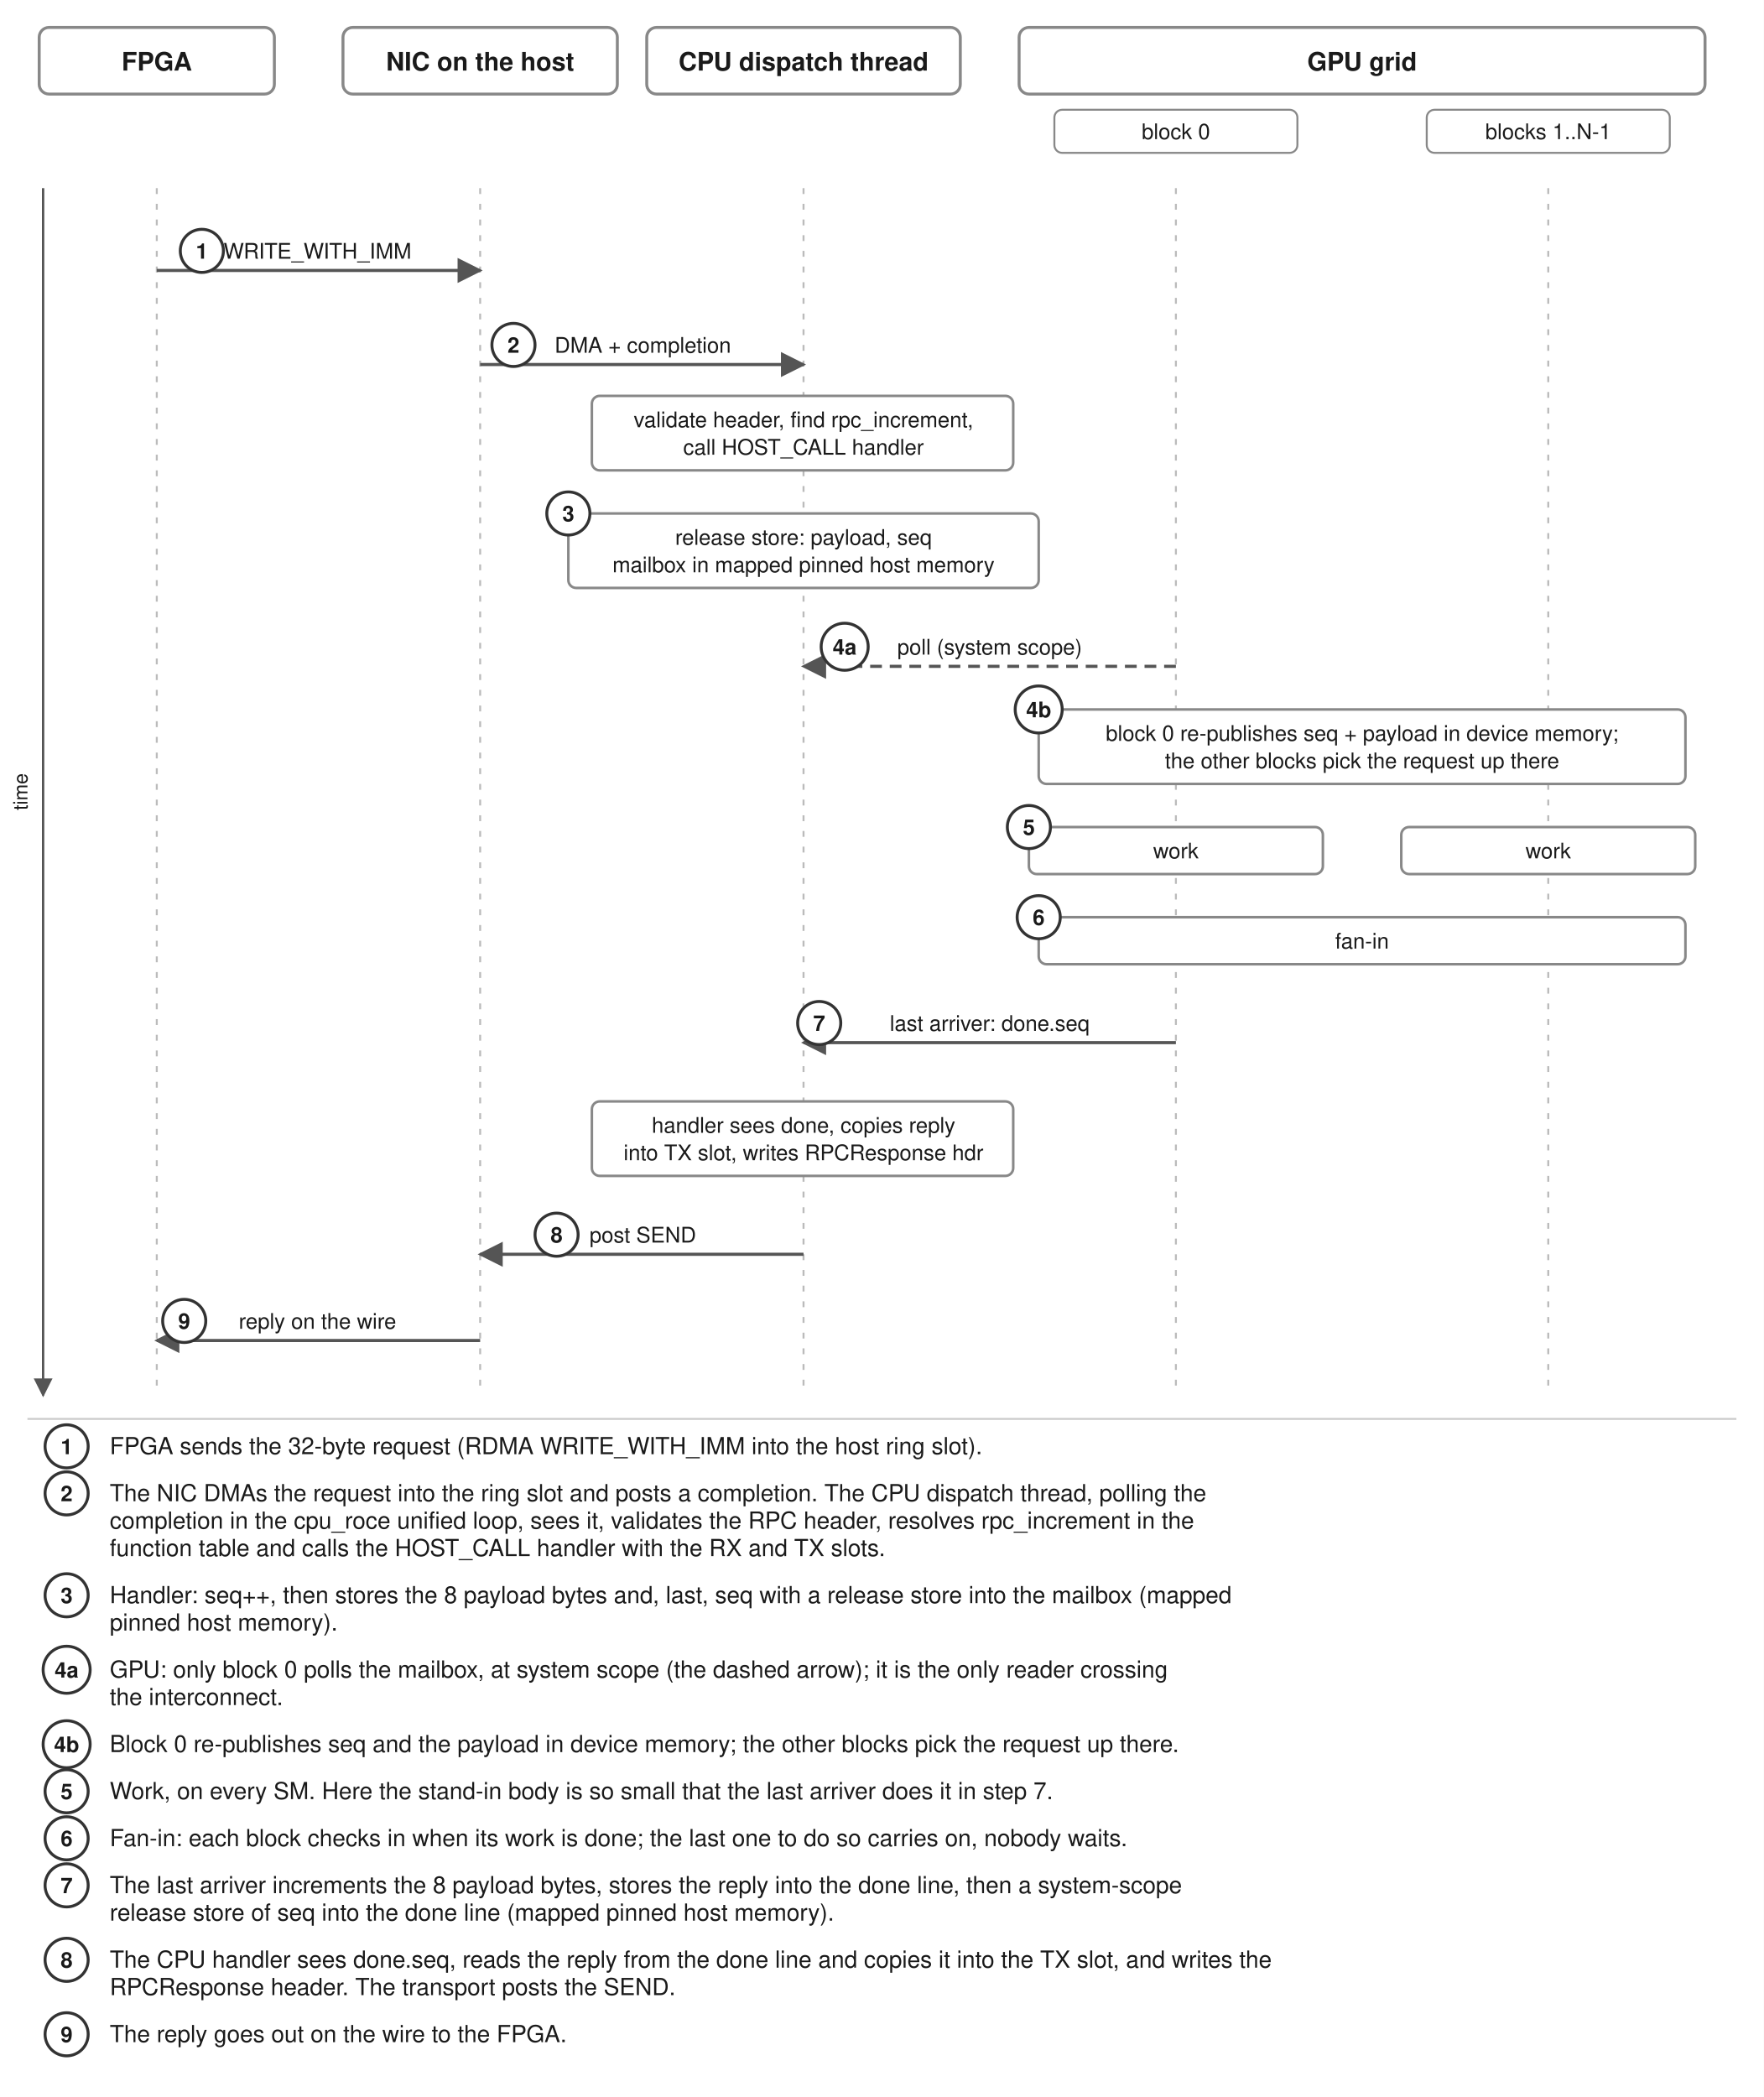
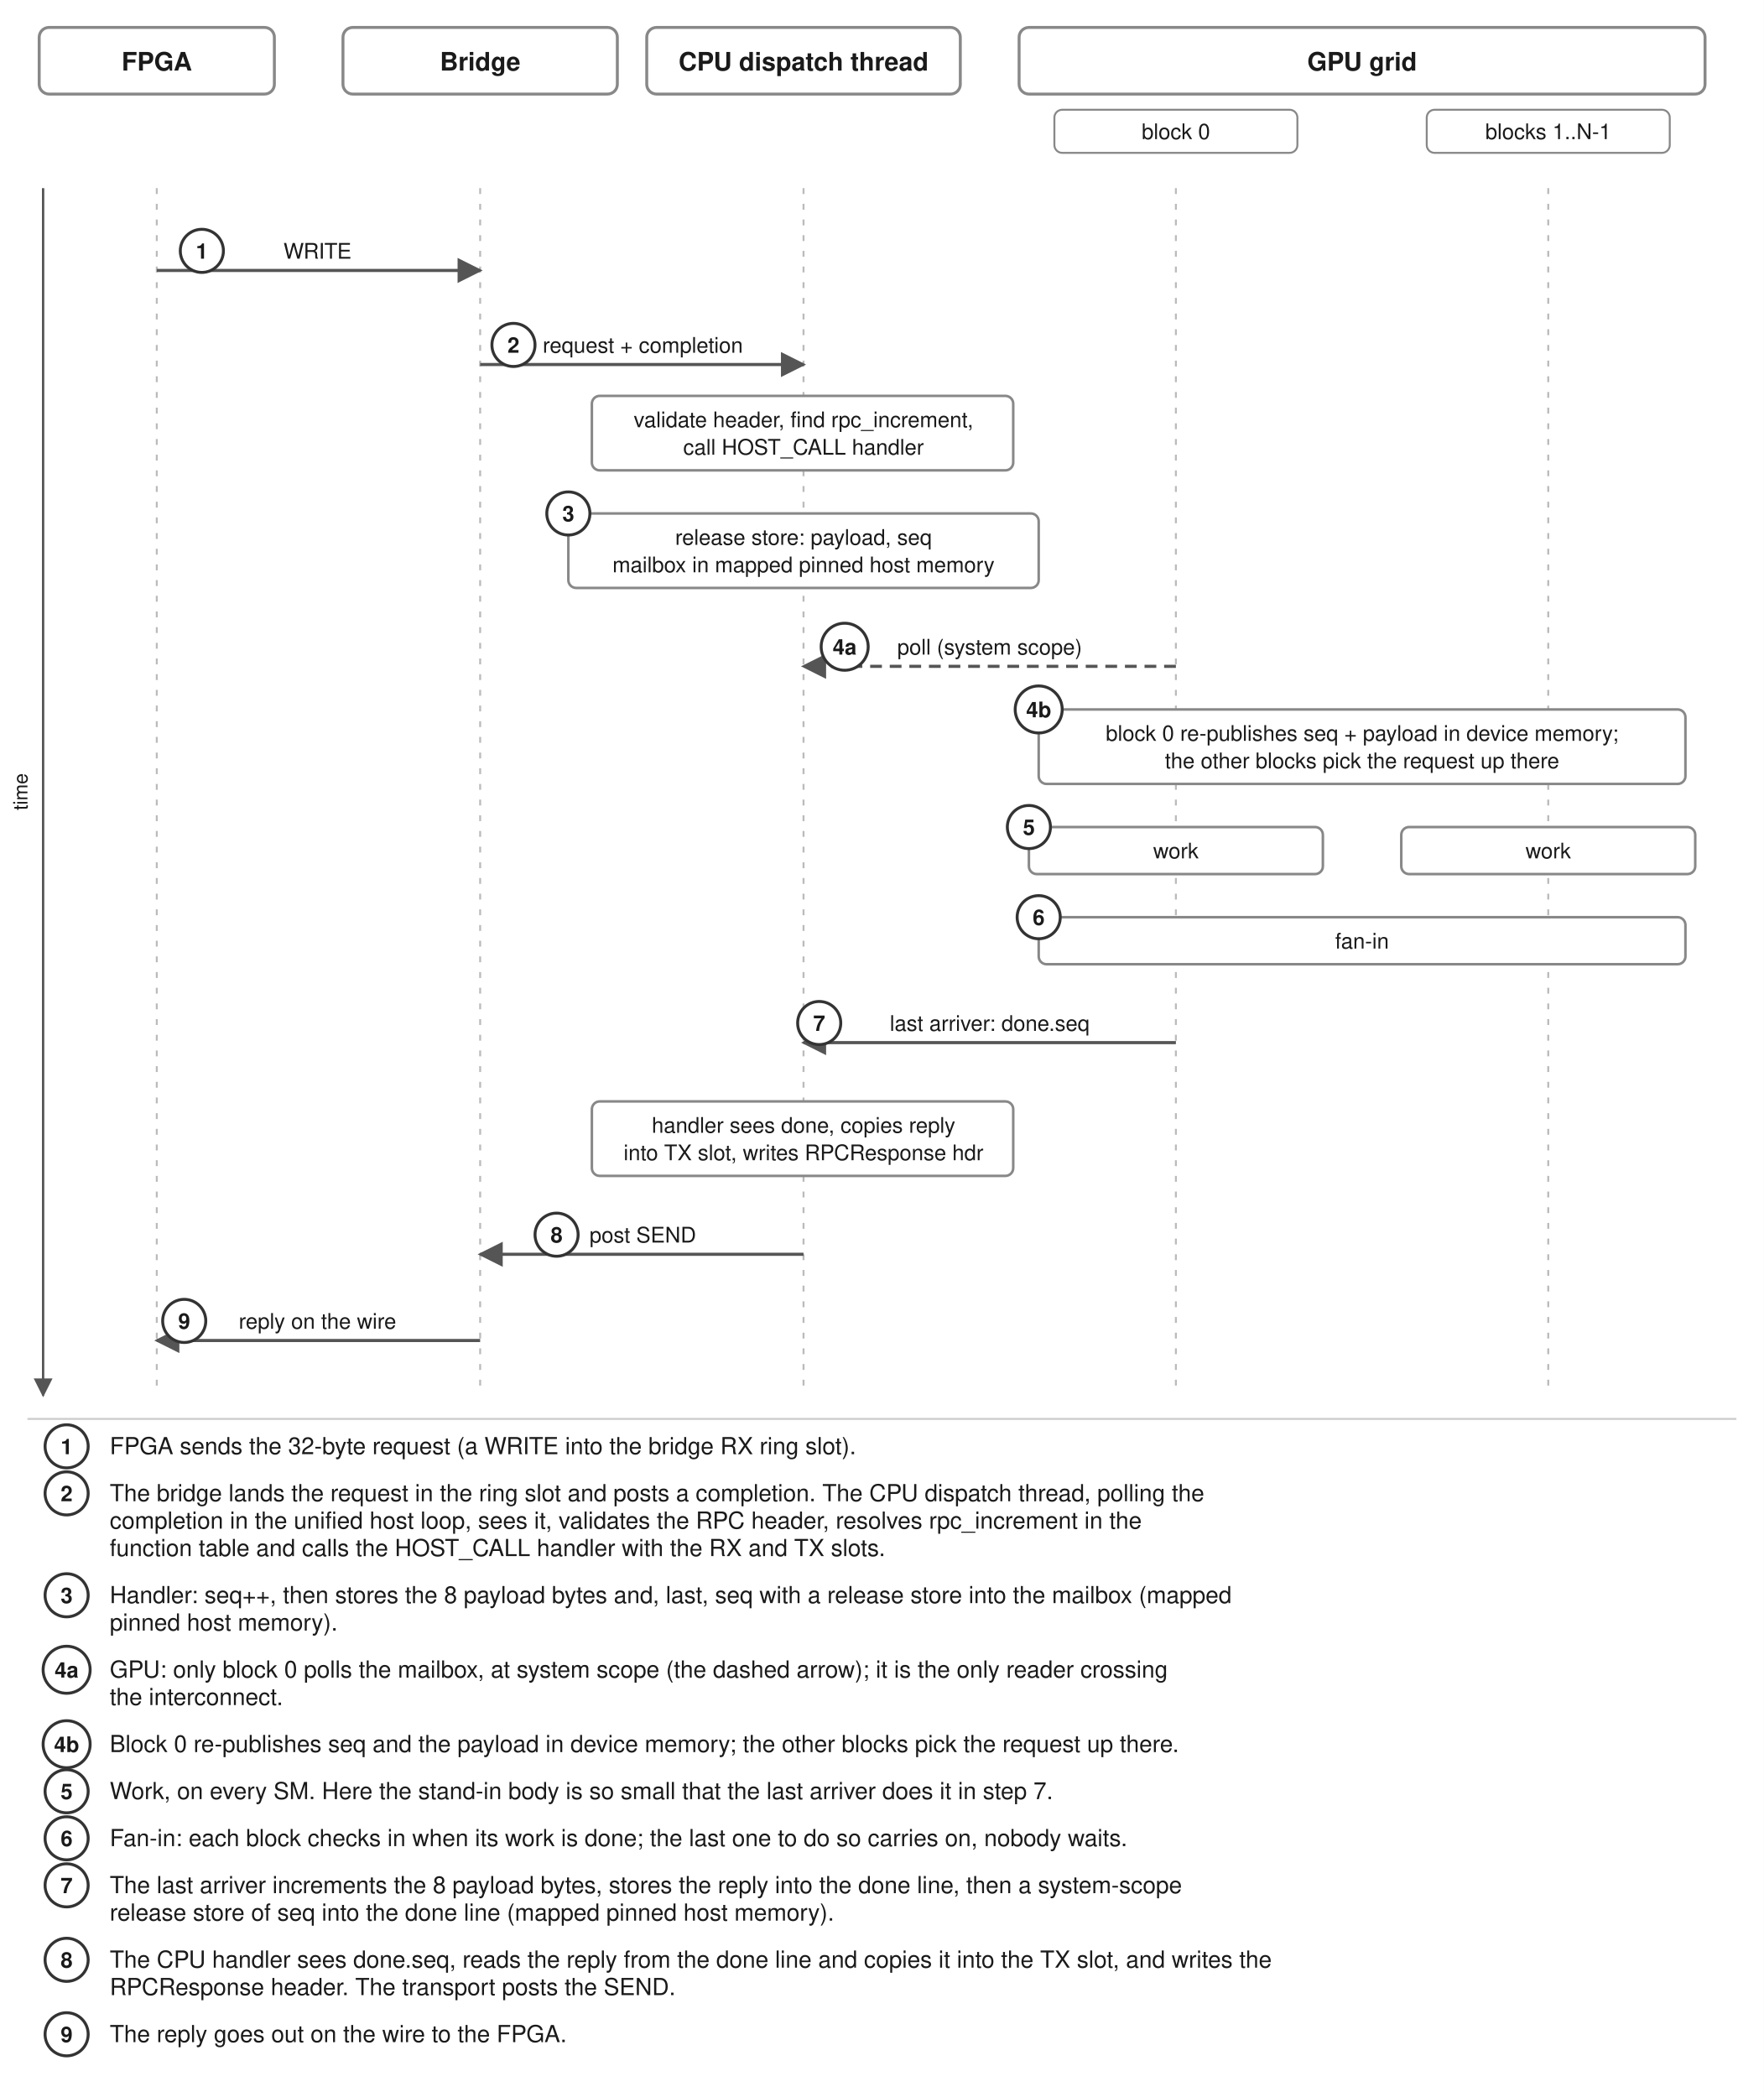
<svg xmlns="http://www.w3.org/2000/svg" viewBox="0 0 900 1070" width="900" height="1070" font-family="-apple-system, Segoe UI, Helvetica, Arial, sans-serif" role="img" aria-label="gpu_grid_dispatch: pinned notify, leader polls">
  <defs>
    <marker id="ah" viewBox="0 0 10 10" refX="9" refY="5" markerWidth="8" markerHeight="8" orient="auto">
      <path d="M0,0 L10,5 L0,10 z" fill="#555" />
    </marker>
  </defs>
  <rect width="900" height="1070" fill="#fff" />
  <line x1="80" y1="96" x2="80" y2="712" stroke="#bbb" stroke-width="1" stroke-dasharray="3 5" />
  <line x1="245" y1="96" x2="245" y2="712" stroke="#bbb" stroke-width="1" stroke-dasharray="3 5" />
  <line x1="410" y1="96" x2="410" y2="712" stroke="#bbb" stroke-width="1" stroke-dasharray="3 5" />
  <line x1="600" y1="96" x2="600" y2="712" stroke="#bbb" stroke-width="1" stroke-dasharray="3 5" />
  <line x1="790" y1="96" x2="790" y2="712" stroke="#bbb" stroke-width="1" stroke-dasharray="3 5" />
  <line x1="22" y1="96" x2="22" y2="712" stroke="#555" stroke-width="1.2" marker-end="url(#ah)" />
  <text transform="translate(14,404) rotate(-90)" text-anchor="middle" font-size="10" fill="#1a1a1a">time</text>
  <rect x="20" y="14" width="120" height="34" rx="5" fill="#fff" stroke="#888" stroke-width="1.5" />
  <text x="80" y="36" text-anchor="middle" font-size="13" font-weight="bold" fill="#1a1a1a">FPGA</text>
  <rect x="175" y="14" width="140" height="34" rx="5" fill="#fff" stroke="#888" stroke-width="1.5" />
-   <text x="245" y="36" text-anchor="middle" font-size="13" font-weight="bold" fill="#1a1a1a">NIC on the host</text>
+   <text x="245" y="36" text-anchor="middle" font-size="13" font-weight="bold" fill="#1a1a1a">Bridge</text>
  <rect x="330" y="14" width="160" height="34" rx="5" fill="#fff" stroke="#888" stroke-width="1.5" />
  <text x="410" y="36" text-anchor="middle" font-size="13" font-weight="bold" fill="#1a1a1a">CPU dispatch thread</text>
  <rect x="520" y="14" width="350" height="34" rx="5" fill="#fff" stroke="#888" stroke-width="1.5" />
  <text x="695" y="36" text-anchor="middle" font-size="13" font-weight="bold" fill="#1a1a1a">GPU grid</text>
  <rect x="538" y="56" width="124" height="22" rx="4" fill="#fff" stroke="#888" />
  <text x="600" y="71" text-anchor="middle" font-size="11" fill="#1a1a1a">block 0</text>
  <rect x="728" y="56" width="124" height="22" rx="4" fill="#fff" stroke="#888" />
  <text x="790" y="71" text-anchor="middle" font-size="11" fill="#1a1a1a">blocks 1..N-1</text>
  <line x1="80" y1="138" x2="245" y2="138" stroke="#555" stroke-width="1.6" marker-end="url(#ah)" />
  <rect x="118" y="121" width="89" height="14" fill="#fff" />
-   <text x="162" y="132" text-anchor="middle" font-size="11" fill="#1a1a1a">WRITE_WITH_IMM</text>
+   <text x="162" y="132" text-anchor="middle" font-size="11" fill="#1a1a1a">WRITE</text>
  <circle cx="103" cy="128" r="11" fill="#fff" stroke="#333" stroke-width="1.5" />
  <text x="103" y="132" text-anchor="middle" font-size="11" font-weight="bold" fill="#1a1a1a">1</text>
  <line x1="245" y1="186" x2="410" y2="186" stroke="#555" stroke-width="1.6" marker-end="url(#ah)" />
  <rect x="277" y="169" width="102" height="14" fill="#fff" />
-   <text x="328" y="180" text-anchor="middle" font-size="11" fill="#1a1a1a">DMA + completion</text>
+   <text x="328" y="180" text-anchor="middle" font-size="11" fill="#1a1a1a">request + completion</text>
  <circle cx="262" cy="176" r="11" fill="#fff" stroke="#333" stroke-width="1.5" />
  <text x="262" y="180" text-anchor="middle" font-size="11" font-weight="bold" fill="#1a1a1a">2</text>
  <rect x="302" y="202" width="215" height="38" rx="4" fill="#fff" stroke="#888" stroke-width="1.3" />
  <text x="410" y="218" text-anchor="middle" font-size="11" fill="#1a1a1a">validate header, find rpc_increment,</text>
  <text x="410" y="232" text-anchor="middle" font-size="11" fill="#1a1a1a">call HOST_CALL handler</text>
  <rect x="290" y="262" width="240" height="38" rx="4" fill="#fff" stroke="#888" stroke-width="1.3" />
  <text x="410" y="278" text-anchor="middle" font-size="11" fill="#1a1a1a">release store: payload, seq</text>
  <text x="410" y="292" text-anchor="middle" font-size="11" fill="#1a1a1a">mailbox in mapped pinned host memory</text>
  <circle cx="290" cy="262" r="11" fill="#fff" stroke="#333" stroke-width="1.5" />
  <text x="290" y="266" text-anchor="middle" font-size="11" font-weight="bold" fill="#1a1a1a">3</text>
  <line x1="600" y1="340" x2="410" y2="340" stroke="#555" stroke-width="1.6" stroke-dasharray="6 4" marker-end="url(#ah)" />
  <rect x="445" y="323" width="120" height="14" fill="#fff" />
  <text x="505" y="334" text-anchor="middle" font-size="11" fill="#1a1a1a">poll (system scope)</text>
  <circle cx="431" cy="330" r="12" fill="#fff" stroke="#333" stroke-width="1.5" />
  <text x="431" y="334" text-anchor="middle" font-size="11" font-weight="bold" fill="#1a1a1a">4a</text>
  <rect x="530" y="362" width="330" height="38" rx="4" fill="#fff" stroke="#888" stroke-width="1.3" />
  <text x="695" y="378" text-anchor="middle" font-size="11" fill="#1a1a1a">block 0 re-publishes seq + payload in device memory;</text>
  <text x="695" y="392" text-anchor="middle" font-size="11" fill="#1a1a1a">the other blocks pick the request up there</text>
  <circle cx="530" cy="362" r="12" fill="#fff" stroke="#333" stroke-width="1.5" />
  <text x="530" y="366" text-anchor="middle" font-size="11" font-weight="bold" fill="#1a1a1a">4b</text>
  <rect x="525" y="422" width="150" height="24" rx="4" fill="#fff" stroke="#888" stroke-width="1.3" />
  <text x="600" y="438" text-anchor="middle" font-size="11" fill="#1a1a1a">work</text>
  <circle cx="525" cy="422" r="11" fill="#fff" stroke="#333" stroke-width="1.5" />
  <text x="525" y="426" text-anchor="middle" font-size="11" font-weight="bold" fill="#1a1a1a">5</text>
  <rect x="715" y="422" width="150" height="24" rx="4" fill="#fff" stroke="#888" stroke-width="1.3" />
  <text x="790" y="438" text-anchor="middle" font-size="11" fill="#1a1a1a">work</text>
  <rect x="530" y="468" width="330" height="24" rx="4" fill="#fff" stroke="#888" stroke-width="1.3" />
  <text x="695" y="484" text-anchor="middle" font-size="11" fill="#1a1a1a">fan-in</text>
  <circle cx="530" cy="468" r="11" fill="#fff" stroke="#333" stroke-width="1.5" />
  <text x="530" y="472" text-anchor="middle" font-size="11" font-weight="bold" fill="#1a1a1a">6</text>
  <line x1="600" y1="532" x2="410" y2="532" stroke="#555" stroke-width="1.6" marker-end="url(#ah)" />
  <rect x="433" y="515" width="144" height="14" fill="#fff" />
  <text x="505" y="526" text-anchor="middle" font-size="11" fill="#1a1a1a">last arriver: done.seq</text>
  <circle cx="418" cy="522" r="11" fill="#fff" stroke="#333" stroke-width="1.5" />
  <text x="418" y="526" text-anchor="middle" font-size="11" font-weight="bold" fill="#1a1a1a">7</text>
  <rect x="302" y="562" width="215" height="38" rx="4" fill="#fff" stroke="#888" stroke-width="1.3" />
  <text x="410" y="578" text-anchor="middle" font-size="11" fill="#1a1a1a">handler sees done, copies reply</text>
  <text x="410" y="592" text-anchor="middle" font-size="11" fill="#1a1a1a">into TX slot, writes RPCResponse hdr</text>
  <line x1="410" y1="640" x2="245" y2="640" stroke="#555" stroke-width="1.6" marker-end="url(#ah)" />
  <rect x="298" y="623" width="59" height="14" fill="#fff" />
  <text x="328" y="634" text-anchor="middle" font-size="11" fill="#1a1a1a">post SEND</text>
  <circle cx="284" cy="630" r="11" fill="#fff" stroke="#333" stroke-width="1.5" />
  <text x="284" y="634" text-anchor="middle" font-size="11" font-weight="bold" fill="#1a1a1a">8</text>
  <line x1="245" y1="684" x2="80" y2="684" stroke="#555" stroke-width="1.6" marker-end="url(#ah)" />
  <rect x="109" y="667" width="108" height="14" fill="#fff" />
  <text x="162" y="678" text-anchor="middle" font-size="11" fill="#1a1a1a">reply on the wire</text>
  <circle cx="94" cy="674" r="11" fill="#fff" stroke="#333" stroke-width="1.5" />
  <text x="94" y="678" text-anchor="middle" font-size="11" font-weight="bold" fill="#1a1a1a">9</text>
  <line x1="14" y1="724" x2="886" y2="724" stroke="#ccc" />
  <circle cx="34" cy="738" r="11" fill="#fff" stroke="#333" stroke-width="1.5" />
  <text x="34" y="742" text-anchor="middle" font-size="11" font-weight="bold" fill="#1a1a1a">1</text>
-   <text x="56" y="742" font-size="12" fill="#1a1a1a">FPGA sends the 32-byte request (RDMA WRITE_WITH_IMM into the host ring slot).</text>
+   <text x="56" y="742" font-size="12" fill="#1a1a1a">FPGA sends the 32-byte request (a WRITE into the bridge RX ring slot).</text>
  <circle cx="34" cy="762" r="11" fill="#fff" stroke="#333" stroke-width="1.5" />
  <text x="34" y="766" text-anchor="middle" font-size="11" font-weight="bold" fill="#1a1a1a">2</text>
-   <text x="56" y="766" font-size="12" fill="#1a1a1a">The NIC DMAs the request into the ring slot and posts a completion. The CPU dispatch thread, polling the</text>
-   <text x="56" y="780" font-size="12" fill="#1a1a1a">completion in the cpu_roce unified loop, sees it, validates the RPC header, resolves rpc_increment in the</text>
+   <text x="56" y="766" font-size="12" fill="#1a1a1a">The bridge lands the request in the ring slot and posts a completion. The CPU dispatch thread, polling the</text>
+   <text x="56" y="780" font-size="12" fill="#1a1a1a">completion in the unified host loop, sees it, validates the RPC header, resolves rpc_increment in the</text>
  <text x="56" y="794" font-size="12" fill="#1a1a1a">function table and calls the HOST_CALL handler with the RX and TX slots.</text>
  <circle cx="34" cy="814" r="11" fill="#fff" stroke="#333" stroke-width="1.5" />
  <text x="34" y="818" text-anchor="middle" font-size="11" font-weight="bold" fill="#1a1a1a">3</text>
  <text x="56" y="818" font-size="12" fill="#1a1a1a">Handler: seq++, then stores the 8 payload bytes and, last, seq with a release store into the mailbox (mapped</text>
  <text x="56" y="832" font-size="12" fill="#1a1a1a">pinned host memory).</text>
  <circle cx="34" cy="852" r="12" fill="#fff" stroke="#333" stroke-width="1.5" />
  <text x="34" y="856" text-anchor="middle" font-size="11" font-weight="bold" fill="#1a1a1a">4a</text>
  <text x="56" y="856" font-size="12" fill="#1a1a1a">GPU: only block 0 polls the mailbox, at system scope (the dashed arrow); it is the only reader crossing</text>
  <text x="56" y="870" font-size="12" fill="#1a1a1a">the interconnect.</text>
  <circle cx="34" cy="890" r="12" fill="#fff" stroke="#333" stroke-width="1.5" />
  <text x="34" y="894" text-anchor="middle" font-size="11" font-weight="bold" fill="#1a1a1a">4b</text>
  <text x="56" y="894" font-size="12" fill="#1a1a1a">Block 0 re-publishes seq and the payload in device memory; the other blocks pick the request up there.</text>
  <circle cx="34" cy="914" r="11" fill="#fff" stroke="#333" stroke-width="1.5" />
  <text x="34" y="918" text-anchor="middle" font-size="11" font-weight="bold" fill="#1a1a1a">5</text>
  <text x="56" y="918" font-size="12" fill="#1a1a1a">Work, on every SM. Here the stand-in body is so small that the last arriver does it in step 7.</text>
  <circle cx="34" cy="938" r="11" fill="#fff" stroke="#333" stroke-width="1.5" />
  <text x="34" y="942" text-anchor="middle" font-size="11" font-weight="bold" fill="#1a1a1a">6</text>
  <text x="56" y="942" font-size="12" fill="#1a1a1a">Fan-in: each block checks in when its work is done; the last one to do so carries on, nobody waits.</text>
  <circle cx="34" cy="962" r="11" fill="#fff" stroke="#333" stroke-width="1.5" />
  <text x="34" y="966" text-anchor="middle" font-size="11" font-weight="bold" fill="#1a1a1a">7</text>
  <text x="56" y="966" font-size="12" fill="#1a1a1a">The last arriver increments the 8 payload bytes, stores the reply into the done line, then a system-scope</text>
  <text x="56" y="980" font-size="12" fill="#1a1a1a">release store of seq into the done line (mapped pinned host memory).</text>
  <circle cx="34" cy="1000" r="11" fill="#fff" stroke="#333" stroke-width="1.5" />
  <text x="34" y="1004" text-anchor="middle" font-size="11" font-weight="bold" fill="#1a1a1a">8</text>
  <text x="56" y="1004" font-size="12" fill="#1a1a1a">The CPU handler sees done.seq, reads the reply from the done line and copies it into the TX slot, and writes the</text>
  <text x="56" y="1018" font-size="12" fill="#1a1a1a">RPCResponse header. The transport posts the SEND.</text>
  <circle cx="34" cy="1038" r="11" fill="#fff" stroke="#333" stroke-width="1.5" />
  <text x="34" y="1042" text-anchor="middle" font-size="11" font-weight="bold" fill="#1a1a1a">9</text>
  <text x="56" y="1042" font-size="12" fill="#1a1a1a">The reply goes out on the wire to the FPGA.</text>
</svg>
